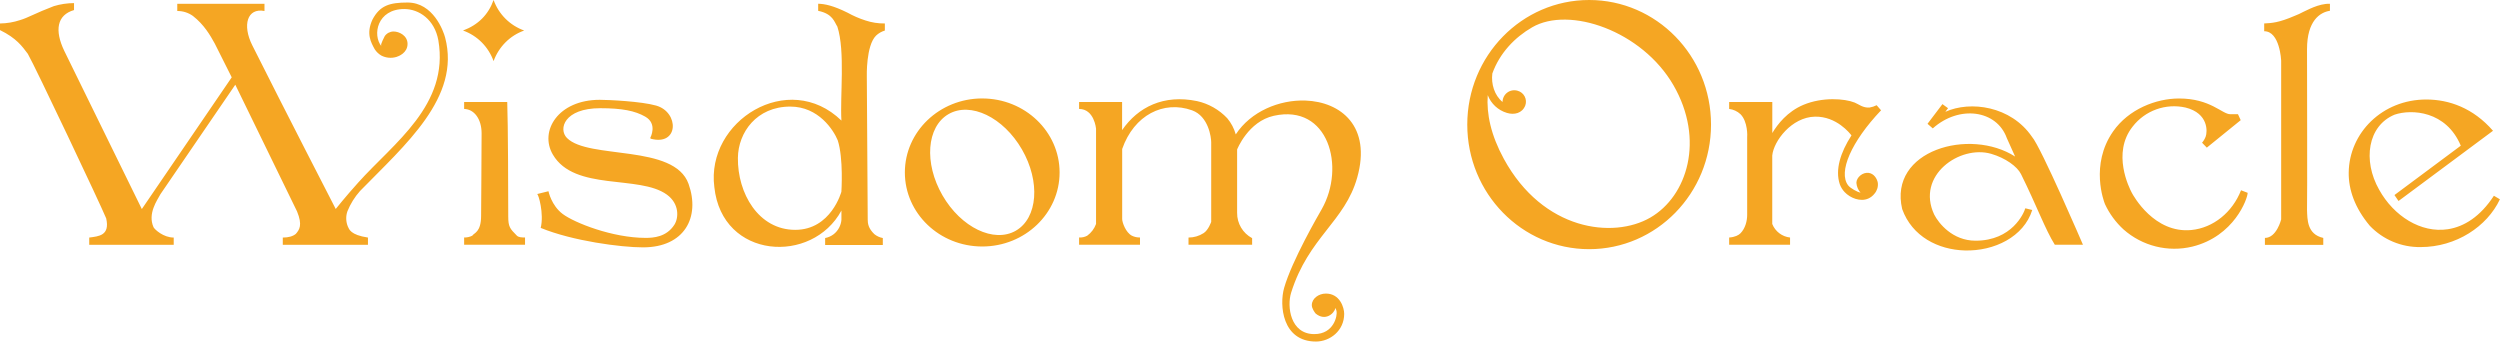
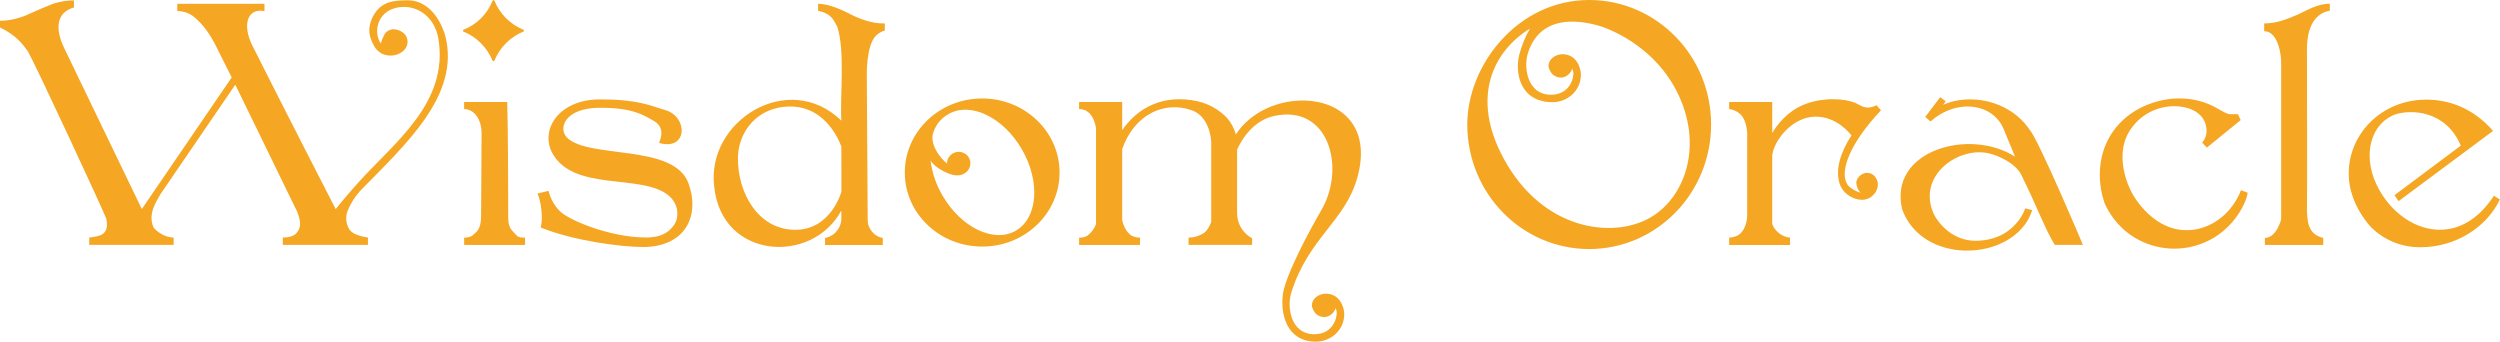
- <svg xmlns="http://www.w3.org/2000/svg" viewBox="0 0 1384.61 189.25">
+ <svg xmlns="http://www.w3.org/2000/svg" viewBox="0 0 1421.61 194.31">
  <defs>
    <style>.cls-1{fill:#f5a623;}</style>
  </defs>
  <g id="Layer_2" data-name="Layer 2">
    <g id="Layer_1-2" data-name="Layer 1">
-       <path class="cls-1" d="M469.49,7.07c-7.94-3.95-12.69-4.92-16.35-5V6c8.18,1.67,8.94,6.16,10.62,8.73,4.43,13.51,1.42,38.77,2.26,52.05-29.32-28.42-75.13.23-70.39,36.83,4.25,40.11,54.22,43,70.39,13v5.17a11.36,11.36,0,0,1-4.23,7.89,11,11,0,0,1-4.79,2.16v3.85h31.94v-3.85a10.33,10.33,0,0,1-4.7-2.16c-3.33-3.21-3.66-5.89-3.66-8.08,0-3.74-.5-79.33-.5-79.33s-.49-17,5.1-22.52a11.91,11.91,0,0,1,4.89-2.82V13a32.71,32.71,0,0,1-10.8-1.69A54.65,54.65,0,0,1,469.49,7.07ZM466,106.19s-5.68,21.11-25.56,21.11c-20.44,0-32-20.34-31.76-39.86.15-14.1,10.4-28.41,29-28.41,15.73,0,24,13.09,26.3,18.7C467.22,87.69,466,106.19,466,106.19ZM314,76.41c-4.88-4.92-1.54-16.48,18.44-16.48,12.18,0,19.24,1.46,24.85,4.63,7.11,4,2.88,11.74,2.88,11.74l.14.5c15.73,4.32,16-14.68,3.07-18.33-8.18-2.32-26.14-3.19-31.24-3.19-23,0-33.58,17.31-25.94,30.34,12,20.46,47.83,11.07,63.14,22.17,7,5.08,6.6,12.9,4.13,16.73-4.38,6.76-11.56,7.23-15.88,7.23-18.38,0-39.46-8.37-45.95-13.24-6.3-4.73-7.88-12.6-7.88-12.6l-6.3,1.57c.75-.19,3.94,11,2,18.74C317.15,133.48,343.9,137,356.14,137c22.91,0,31.79-16.65,25.22-35.14C373.44,79.59,325.93,88.47,314,76.41Zm1067.23,32c-7.48,11.51-16.5,17.19-25.53,18.55-14.94,2.25-29.92-7.31-38-21.84-9.28-16.29-6.31-35.51,8.55-41.62,9.36-3.18,28.56-2.14,36.64,17.19l-36.74,27.34,2.26,3.29,52.33-38.89c-11-12.64-24.37-17.32-37-17.32-24.25,0-42.67,18.4-42.92,40.51-.11,9.36,3.34,19.49,11.68,29.42a38.07,38.07,0,0,0,28.19,11.8c19.59,0,36.79-11.38,43.87-26.46ZM199.37,105.82c25-25.63,55.89-51.85,47.17-85-.94-3.63-6.61-19.42-20.82-19.42-10.08,0-15.32,1.72-19.39,9.37-3.71,7.87-.85,12.75,1.22,16.53a10.89,10.89,0,0,0,3.66,3.48,11.22,11.22,0,0,0,8.36.75c1.07-.31,6.15-2.17,6.15-7.21,0-4.59-4.58-6.88-7.79-6.88A6,6,0,0,0,213.09,20c-2.1,4.17-2.31,5-1.75,5.73C206.08,19.42,208.91,5,223.89,5c8.25,0,16.83,5.89,18.89,17.35,6.11,35.81-24.74,56.84-44.35,78.73-7,7.76-12.49,14.66-12.49,14.66s-28.5-55.29-46.22-90.65c-5.59-11.14-2.85-20.85,6.76-19v-4H98.18v4a14.61,14.61,0,0,1,8.65,2.73c6.22,4.83,9.65,10.81,12.12,15.31,5,10,9.39,18.7,9.39,18.7L78.55,115.78,35.61,28.21C30.09,16.71,31.6,8.29,41,5.57V1.72A39.24,39.24,0,0,0,29.79,3.41c-9.92,3.76-14.44,6.5-18.61,7.7A36.61,36.61,0,0,1,0,13v3.67c9.08,4.45,12.25,8.92,15.41,13.15,4.13,7.13,40.36,83.65,43.41,91.14,2.16,9.55-4.14,9.91-9.4,10.61v4H96.21v-4c-5.67,0-10.49-4.41-11.18-5.73-3.34-7.53,2-14.87,3.85-18.32l41.44-60.6,34.2,70.18c3.13,7.62,1.29,10.14-.66,12.41q-2.45,2.06-7.24,2.06v4h47.17v-4c-9.8-1.47-10.4-4.69-11.09-6a11.89,11.89,0,0,1-.28-8.55A38.44,38.44,0,0,1,199.37,105.82Zm1014.32,21.57c-20.59,2-32.1-18.93-33-20.62-1.35-2.57-11.2-21.94.46-36.66a29,29,0,0,1,29.33-10.54c12.83,3.21,12.09,13.5,11.12,16.09a11.53,11.53,0,0,1-2,3.38l2.63,2.73L1241,66.55c-.5-1.1-1.51-3.29-1.51-3.29s-1.06,0-4.22,0c-4.59,0-11-8.71-28.42-8.71-12.65,0-27.89,5.84-36.54,18.27-12.84,18.44-5.07,38.82-4.47,40.26a44.33,44.33,0,0,0,10.27,14,42.46,42.46,0,0,0,38.08,9.51c23.2-5.69,30.66-26.58,30.66-29.8l-3.66-1.41C1236.41,117.59,1225.79,126.22,1213.69,127.39Zm-932.2-7.47c0-12-.11-51.56-.56-63.43H257.06v3.85c5.56.12,9.67,5.57,9.67,13.49,0,16.9-.27,37.06-.27,45.63,0,9.21-3.87,9.45-4.89,11.07a9.22,9.22,0,0,1-4.51,1v4h33.73v-4c-1.82,0-3.54-.06-4.51-1C282.39,126.63,281.49,125.56,281.49,119.92ZM880.14,0c-37.28,0-67.5,30.88-67.5,69s30.22,69,67.5,69,67.5-30.88,67.5-69S917.42,0,880.14,0ZM914,120.52c-20.56,11.87-59.39,7.28-81.11-32.54-7.18-13.16-9.67-25-8.91-35.28a16.37,16.37,0,0,0,10.61,9.83c4,1.22,8.44.28,10.17-4.08a6.26,6.26,0,0,0-4.24-8.19,6.48,6.48,0,0,0-8.34,6.22c-4.51-3.69-6.39-10-5.66-15.78,4.07-11.32,12.4-20,22.11-25.61,20.56-11.87,60.79,2,78.2,32.11S934.56,108.64,914,120.52Zm-370-66c-23.66,0-42.85,18.36-42.85,41s19.19,41,42.85,41,42.85-18.37,42.85-41S567.63,54.53,544,54.53Zm18.64,73.24c-12.16,7-30.37-1.74-40.66-19.57s-8.79-38,3.38-45S555.7,64.93,566,82.76,574.78,120.75,562.61,127.77Zm514.77-65.83,1.5-2-3.1-2.26-8.27,10.9,2.92,2.54c14.65-13.09,35.4-10.22,41,5.36l4.6,10.24c-25.11-16.13-70.2-3.5-62.55,29.08,5.47,15.23,20,22.51,34.63,22.92,16.27.47,32.76-7.51,37.41-22.41l-3.85-.94c-.75,2.7-7.38,17.95-27.54,17.95-12.83,0-20.48-9.71-22.91-14.47-10.2-21.68,14.2-38.69,31.57-33.64,7.9,2.3,14.39,7,16.5,11.22,8.75,17.64,13.4,30.63,18.73,39.14h15.59s-23.26-54.17-28.28-59.85C1113.69,58.73,1091.31,55.66,1077.38,61.94Zm-38.05-3.66a13.34,13.34,0,0,1-3.9,1.29c-3.67.29-6-1.83-8.25-2.75-5.56-2.23-17.84-3.17-28.39,1.25-8.9,3.73-14.31,10.72-17.24,15.62V56.49H957.68v3.85a11,11,0,0,1,6.27,2.9c4.12,4.12,3.81,12.28,3.71,12.76v43c0,3.34-1,7.46-3.71,10.21-1.06,1.06-3,2.1-6.27,2.34v4h33.73v-4a12,12,0,0,1-9.86-7.51V86.15c.74-8,10.73-21.27,23.64-21.54,12-.24,19.41,9.3,20.23,10.39-6.14,9.5-9.1,19.09-6.48,27a12.78,12.78,0,0,0,2.72,4.41c3.12,3.29,8.66,5.49,13.06,3.57a9,9,0,0,0,3.46-2.72,7.77,7.77,0,0,0,1.84-6c-.38-2.25-2.1-5.07-5-5.5-3.43-.5-6.87,2.54-6.87,5.5a9.48,9.48,0,0,0,2.3,5.49c-1.84-.45-5.6-2.44-6.88-4.11-5.61-7.35,1.8-24.25,18.25-41.55ZM1275.62,6.6a38.37,38.37,0,0,1-4.69,2.16c-9,3.88-12.71,4-16.92,4.23V17.3c8.71,0,9.4,16.23,9.4,16.23v88s-2.52,10.24-9,10.24v3.85h32.32v-3.85c-9.07-2-8.79-10.38-9-15.41.19-2.78,0-87.69,0-89.11,0-15.77,7.17-20.45,12.69-21.28V2.09C1284.2,1.86,1277.36,5.91,1275.62,6.6ZM723,55.69c-14.42-.51-30.25,6-38.58,18.75a23.87,23.87,0,0,0-4.7-8.93A32.75,32.75,0,0,0,663,56c-18.43-3.84-32.72,3.24-41.53,16.07V56.49H597.65v3.85c8.41,0,9.39,10.9,9.39,10.9v52.81a13.91,13.91,0,0,1-4.88,6.48,8.31,8.31,0,0,1-4.51,1v4h33.73v-4a9.63,9.63,0,0,1-4.51-1c-3.39-1.76-5.36-7.36-5.36-9.23,0-3.07,0-38.66,0-38.78,6.55-18.82,23-27.07,38.71-21.42,9.18,3.31,10.6,15.09,10.6,17.72v44.06s-1.52,4.51-4.2,6.23a15.35,15.35,0,0,1-8.37,2.45v4h35.23v-3.66a15.69,15.69,0,0,1-8.31-14c0-12.14,0-35.1,0-35.1s6.08-15.53,20.36-18.68c30.25-6.69,39.8,28.35,26.51,51.72-1.74,3.06-16.5,28.42-20.84,43.63-2.68,9.39-1.16,29.69,17.63,29.69,7.79,0,15.64-6,15.64-15.34,0-3.44-2.35-11.23-10.14-11.23-4,0-7.79,2.74-7.79,6.41,0,1.85,1.52,3.93,2.13,4.66,5.28,4.36,10.18.14,11-3.1.18.5.37,1.06.56,1.69.58,2.34-1.32,12.79-12.32,12.79-13.29,0-15.22-15.3-12.83-22.92,9.63-30.7,29.79-39.4,36.61-63.81C759.67,70,742.65,56.39,723,55.69ZM273.37,33.85A28.41,28.41,0,0,1,280,23.41a27.4,27.4,0,0,1,10.32-6.5A28,28,0,0,1,273.37,0Q269,12.23,256.44,16.91a27.62,27.62,0,0,1,10.35,6.54A28.38,28.38,0,0,1,273.37,33.85Z" />
+       <path class="cls-1" d="M482,7.26c-8.15-4-13-5-16.79-5.11v4c8.4,1.73,9.17,6.34,10.9,9,4.55,13.87,1.46,39.81,2.32,53.45-30.1-29.18-77.14.23-72.27,37.8,4.37,41.19,55.67,44.17,72.27,13.32V125a11.67,11.67,0,0,1-4.34,8.1,11.22,11.22,0,0,1-4.92,2.22v4H502v-4a10.54,10.54,0,0,1-4.83-2.22c-3.42-3.3-3.76-6.05-3.76-8.29,0-3.85-.51-81.46-.51-81.46s-.51-17.42,5.24-23.11a12.21,12.21,0,0,1,5-2.9V13.34a33.64,33.64,0,0,1-11.09-1.74A56.74,56.74,0,0,1,482,7.26ZM478.47,109s-5.83,21.68-26.24,21.68c-21,0-32.82-20.89-32.61-40.93.15-14.48,10.68-29.17,29.82-29.17,21.7,0,29,22.85,29,22.85Zm767.65,21.76c-21.14,2-33-19.44-33.87-21.17-1.4-2.63-11.51-22.52.47-37.64a29.78,29.78,0,0,1,30.11-10.82c13.17,3.3,12.41,13.86,11.42,16.52a12.17,12.17,0,0,1-2,3.47l2.7,2.8,19.2-15.63c-.52-1.12-1.55-3.37-1.55-3.37s-1.09,0-4.34,0c-4.7,0-11.29-8.94-29.17-8.94-13,0-28.63,6-37.52,18.75-13.18,18.93-5.2,39.86-4.58,41.35a45.62,45.62,0,0,0,10.53,14.35,43.56,43.56,0,0,0,39.1,9.76c23.82-5.84,31.48-27.28,31.48-30.59l-3.76-1.45C1269.45,120.73,1258.55,129.6,1246.12,130.79Zm172-19.44c-7.68,11.81-16.94,17.64-26.21,19-15.34,2.32-30.72-7.5-39-22.42-9.52-16.73-6.48-36.45,8.78-42.73,9.61-3.27,29.32-2.2,37.62,17.65L1361.61,111l2.32,3.38,53.73-39.94c-11.33-13-25-17.78-38-17.78-24.9,0-43.81,18.89-44.07,41.6-.11,9.6,3.44,20,12,30.2a39.11,39.11,0,0,0,28.94,12.12c20.12,0,37.78-11.69,45-27.17ZM289,123.13c0-12.28-.11-52.94-.58-65.13h-24.5v4c5.71.11,9.92,5.71,9.92,13.85,0,17.35-.27,38.05-.27,46.85,0,9.45-4,9.7-5,11.36a9.43,9.43,0,0,1-4.63,1.06v4.15h34.63v-4.15c-1.86,0-3.63-.06-4.63-1.06C289.93,130,289,128.91,289,123.13ZM322.39,78.2c-5-5-1.58-16.92,18.93-16.92,18.76,0,24.76,4.25,30.52,7.5,7.3,4.13,3,12.06,3,12.06l.15.51c16.16,4.44,16.41-15.07,3.15-18.82-8.39-2.37-14.76-6-37.07-6-23.64,0-34.49,17.77-26.64,31.15,12.33,21,49.11,11.36,64.83,22.76,7.18,5.21,6.78,13.25,4.24,17.17-4.5,6.95-11.87,7.43-16.3,7.43-18.87,0-40.52-8.6-47.18-13.59-6.47-4.86-8.09-12.94-8.09-12.94l-6.47,1.61c.77-.19,4,11.33,2,19.24,18.17,7.45,45.63,11.09,58.19,11.09,23.53,0,32.65-17.11,25.9-36.09C383.42,81.47,334.64,90.58,322.39,78.2ZM558.51,56c-24.3,0-44,18.85-44,42.11s19.69,42.1,44,42.1,44-18.85,44-42.1S582.8,56,558.51,56Zm19.14,75.19c-12.49,7.21-31.19-1.78-41.76-20.09a52,52,0,0,1-6.74-19.8c2.06,3.41,7.51,6.55,11.83,7.93,4.12,1.25,8.67.29,10.45-4.19a6.44,6.44,0,0,0-4.35-8.41A6.66,6.66,0,0,0,538.51,93c-4.61-3.77-9.38-10.86-8.07-16.63a18,18,0,0,1,8.93-11.5c12.49-7.21,31.18,1.79,41.75,20.1S590.14,124,577.65,131.18ZM903.66,0c-40.58,0-69.3,37-69.3,70.81,0,39.1,31,70.81,69.3,70.81S973,109.91,973,70.81,941.94,0,903.66,0Zm34.76,123.74c-21.11,12.19-61,7.48-83.27-33.41C835.79,54.84,849.6,28.77,870,16.26a60,60,0,0,0-5.94,14.38c-2.74,9.63-.43,27.48,18.86,27.48,8,0,16.06-6.18,16.06-15.75,0-3.54-2.42-11.54-10.42-11.54-4.1,0-8,2.82-8,6.59,0,1.9,1.57,4,2.2,4.78,5.41,4.48,10.44.14,11.28-3.18.19.51.39,1.09.58,1.73.6,2.41-1.35,13.13-12.64,13.13-13.65,0-15.63-15.7-13.18-23.53,6.74-21.48,27.65-19.76,42.26-15.14,15.75,5.71,31.27,17.24,40.52,33.25C969.47,79.41,959.54,111.55,938.42,123.74ZM204.7,108.65c25.64-26.32,57.38-54.49,48.43-88.56-1-3.72-6.79-19.93-21.38-19.93C221.4.16,216,1.93,211.84,9.77c-3.8,8.09-.87,13.09,1.25,17a11.17,11.17,0,0,0,3.76,3.57,11.54,11.54,0,0,0,8.59.77c1.09-.32,6.31-2.23,6.31-7.4,0-4.71-4.7-7.06-8-7.06a6.19,6.19,0,0,0-5,2.69c-2.15,4.29-2.36,5.11-1.79,5.89-5.41-6.53-2.49-21.29,12.88-21.29,8.47,0,17.28,6.05,19.4,17.82,6.27,36.76-25.4,59.6-45.53,82.08-7.23,8-12.83,15.05-12.83,15.05S161.65,62.1,143.45,25.81c-5.74-11.45-2.92-21.41,6.94-19.51V2.15H100.81V6.3a15,15,0,0,1,8.87,2.8c6.39,5,9.91,11.09,12.45,15.72,5.1,10.3,9.64,19.2,9.64,19.2L80.65,118.87,36.56,27.47C30.89,15.66,32.45,7,42.06,4.22v-4A40.19,40.19,0,0,0,30.58,2C20.4,5.86,15.76,8.68,11.48,9.91A37.85,37.85,0,0,1,0,11.84V15.6c9.32,4.58,12.57,9.16,15.82,13.51,4.25,7.32,41.44,87.38,44.57,95.07,2.22,9.81-4.25,10.18-9.65,10.9v4.15h48v-4.15c-5.82,0-10.77-4.54-11.48-5.89-3.43-7.73,2.09-15.27,4-18.81L133.8,48.16l35.11,72.06c3.22,7.82,1.33,10.42-.67,12.74-1.68,1.41-4.15,2.12-7.43,2.12v4.15h48.42v-4.15c-10.06-1.51-10.67-4.82-11.38-6.18a12.23,12.23,0,0,1-.29-8.77A39.53,39.53,0,0,1,204.7,108.65ZM1104.92,59.6l1.54-2-3.18-2.32-8.49,11.19,3,2.61c15-13.44,36.35-10.49,42.06,5.5l6,14.52c-25.78-16.56-72.07-3.6-64.22,29.85,5.62,15.64,20.5,23.11,35.56,23.54,16.7.48,33.63-7.71,38.41-23l-4-1c-.77,2.76-7.57,18.42-28.28,18.42-13.17,0-21-10-23.52-14.86-10.46-22.25,14.59-39.72,32.41-34.53,8.12,2.36,14.78,7.15,17,11.52,9,18.11,13.76,31.45,19.23,40.19h16s-25.14-59.63-30.29-65.45C1142.2,56.3,1119.22,53.14,1104.92,59.6Zm-37.82.24a13.63,13.63,0,0,1-4,1.32c-3.77.29-6.11-1.88-8.47-2.82-5.71-2.29-18.32-3.26-29.15,1.28-9.14,3.83-14.69,11-17.71,16V58h-24.5v4a11.2,11.2,0,0,1,6.44,3c4.23,4.23,3.91,12.61,3.81,13.11v44.15c0,3.43-1,7.66-3.81,10.49-1.08,1.08-3.06,2.15-6.44,2.4v4.15h34.63v-4.15a12.3,12.3,0,0,1-10.13-7.72V88.45c.77-8.17,11-21.84,24.28-22.11,12.29-.25,19.93,9.55,20.77,10.67-6.31,9.75-9.34,19.6-6.65,27.68a13.11,13.11,0,0,0,2.79,4.54c3.21,3.37,8.89,5.63,13.41,3.66a9.27,9.27,0,0,0,3.56-2.8,8,8,0,0,0,1.88-6.11c-.39-2.31-2.16-5.21-5.18-5.65-3.53-.51-7.06,2.6-7.06,5.65a9.69,9.69,0,0,0,2.37,5.63c-1.9-.46-5.75-2.5-7.07-4.22-5.76-7.54,1.85-24.89,18.74-42.66ZM742.36,57.18c-14.81-.53-31.06,6.14-39.61,19.25a24.69,24.69,0,0,0-4.82-9.17,33.61,33.61,0,0,0-17.17-9.74c-18.93-4-33.59,3.32-42.64,16.5V58h-24.5v4c8.64,0,9.64,11.19,9.64,11.19v54.21a14.22,14.22,0,0,1-5,6.66,8.54,8.54,0,0,1-4.63,1.06v4.15h34.63v-4.15a9.84,9.84,0,0,1-4.63-1.06c-3.48-1.81-5.5-7.56-5.5-9.48,0-3.15,0-39.69,0-39.82,6.72-19.32,23.66-27.79,39.74-22,9.43,3.4,10.88,15.49,10.88,18.19v45.25s-1.56,4.62-4.3,6.39a15.9,15.9,0,0,1-8.6,2.52v4.15H712v-3.77a16.09,16.09,0,0,1-8.53-14.32c0-12.46,0-36,0-36s6.25-16,20.9-19.19C755.48,59.06,765.28,95,751.64,119c-1.78,3.14-16.94,29.17-21.39,44.79-2.75,9.64-1.19,30.49,18.1,30.49,8,0,16.06-6.17,16.06-15.75C764.41,175,762,167,754,167c-4.1,0-8,2.83-8,6.59,0,1.9,1.57,4,2.2,4.78,5.41,4.48,10.45.14,11.29-3.18.19.51.38,1.09.57,1.73.6,2.41-1.35,13.14-12.64,13.14-13.65,0-15.63-15.71-13.18-23.54,9.88-31.51,30.58-40.45,37.59-65.51C780,71.89,762.5,57.89,742.36,57.18ZM1304.89,9c-9.29,4-13.05,4.13-17.37,4.34v4.43c8.94,0,9.65,16.65,9.65,16.65v90.34s-2.59,10.51-9.26,10.51v4h33.18v-4c-9.3-2-9-10.65-9.26-15.82.2-2.85,0-90,0-91.49,0-16.2,7.36-21,13-21.86V2.15c-6.35-.24-13.36,3.92-15.15,4.63A39.81,39.81,0,0,1,1304.89,9ZM280.18,34.7h.87a30.55,30.55,0,0,1,6.74-10.21,29.62,29.62,0,0,1,10.07-6.63V17A30.07,30.07,0,0,1,281.07.18h-.88A29.24,29.24,0,0,1,263.35,17v.87a29.75,29.75,0,0,1,10.11,6.67A30.68,30.68,0,0,1,280.18,34.7Z" />
    </g>
  </g>
</svg>
